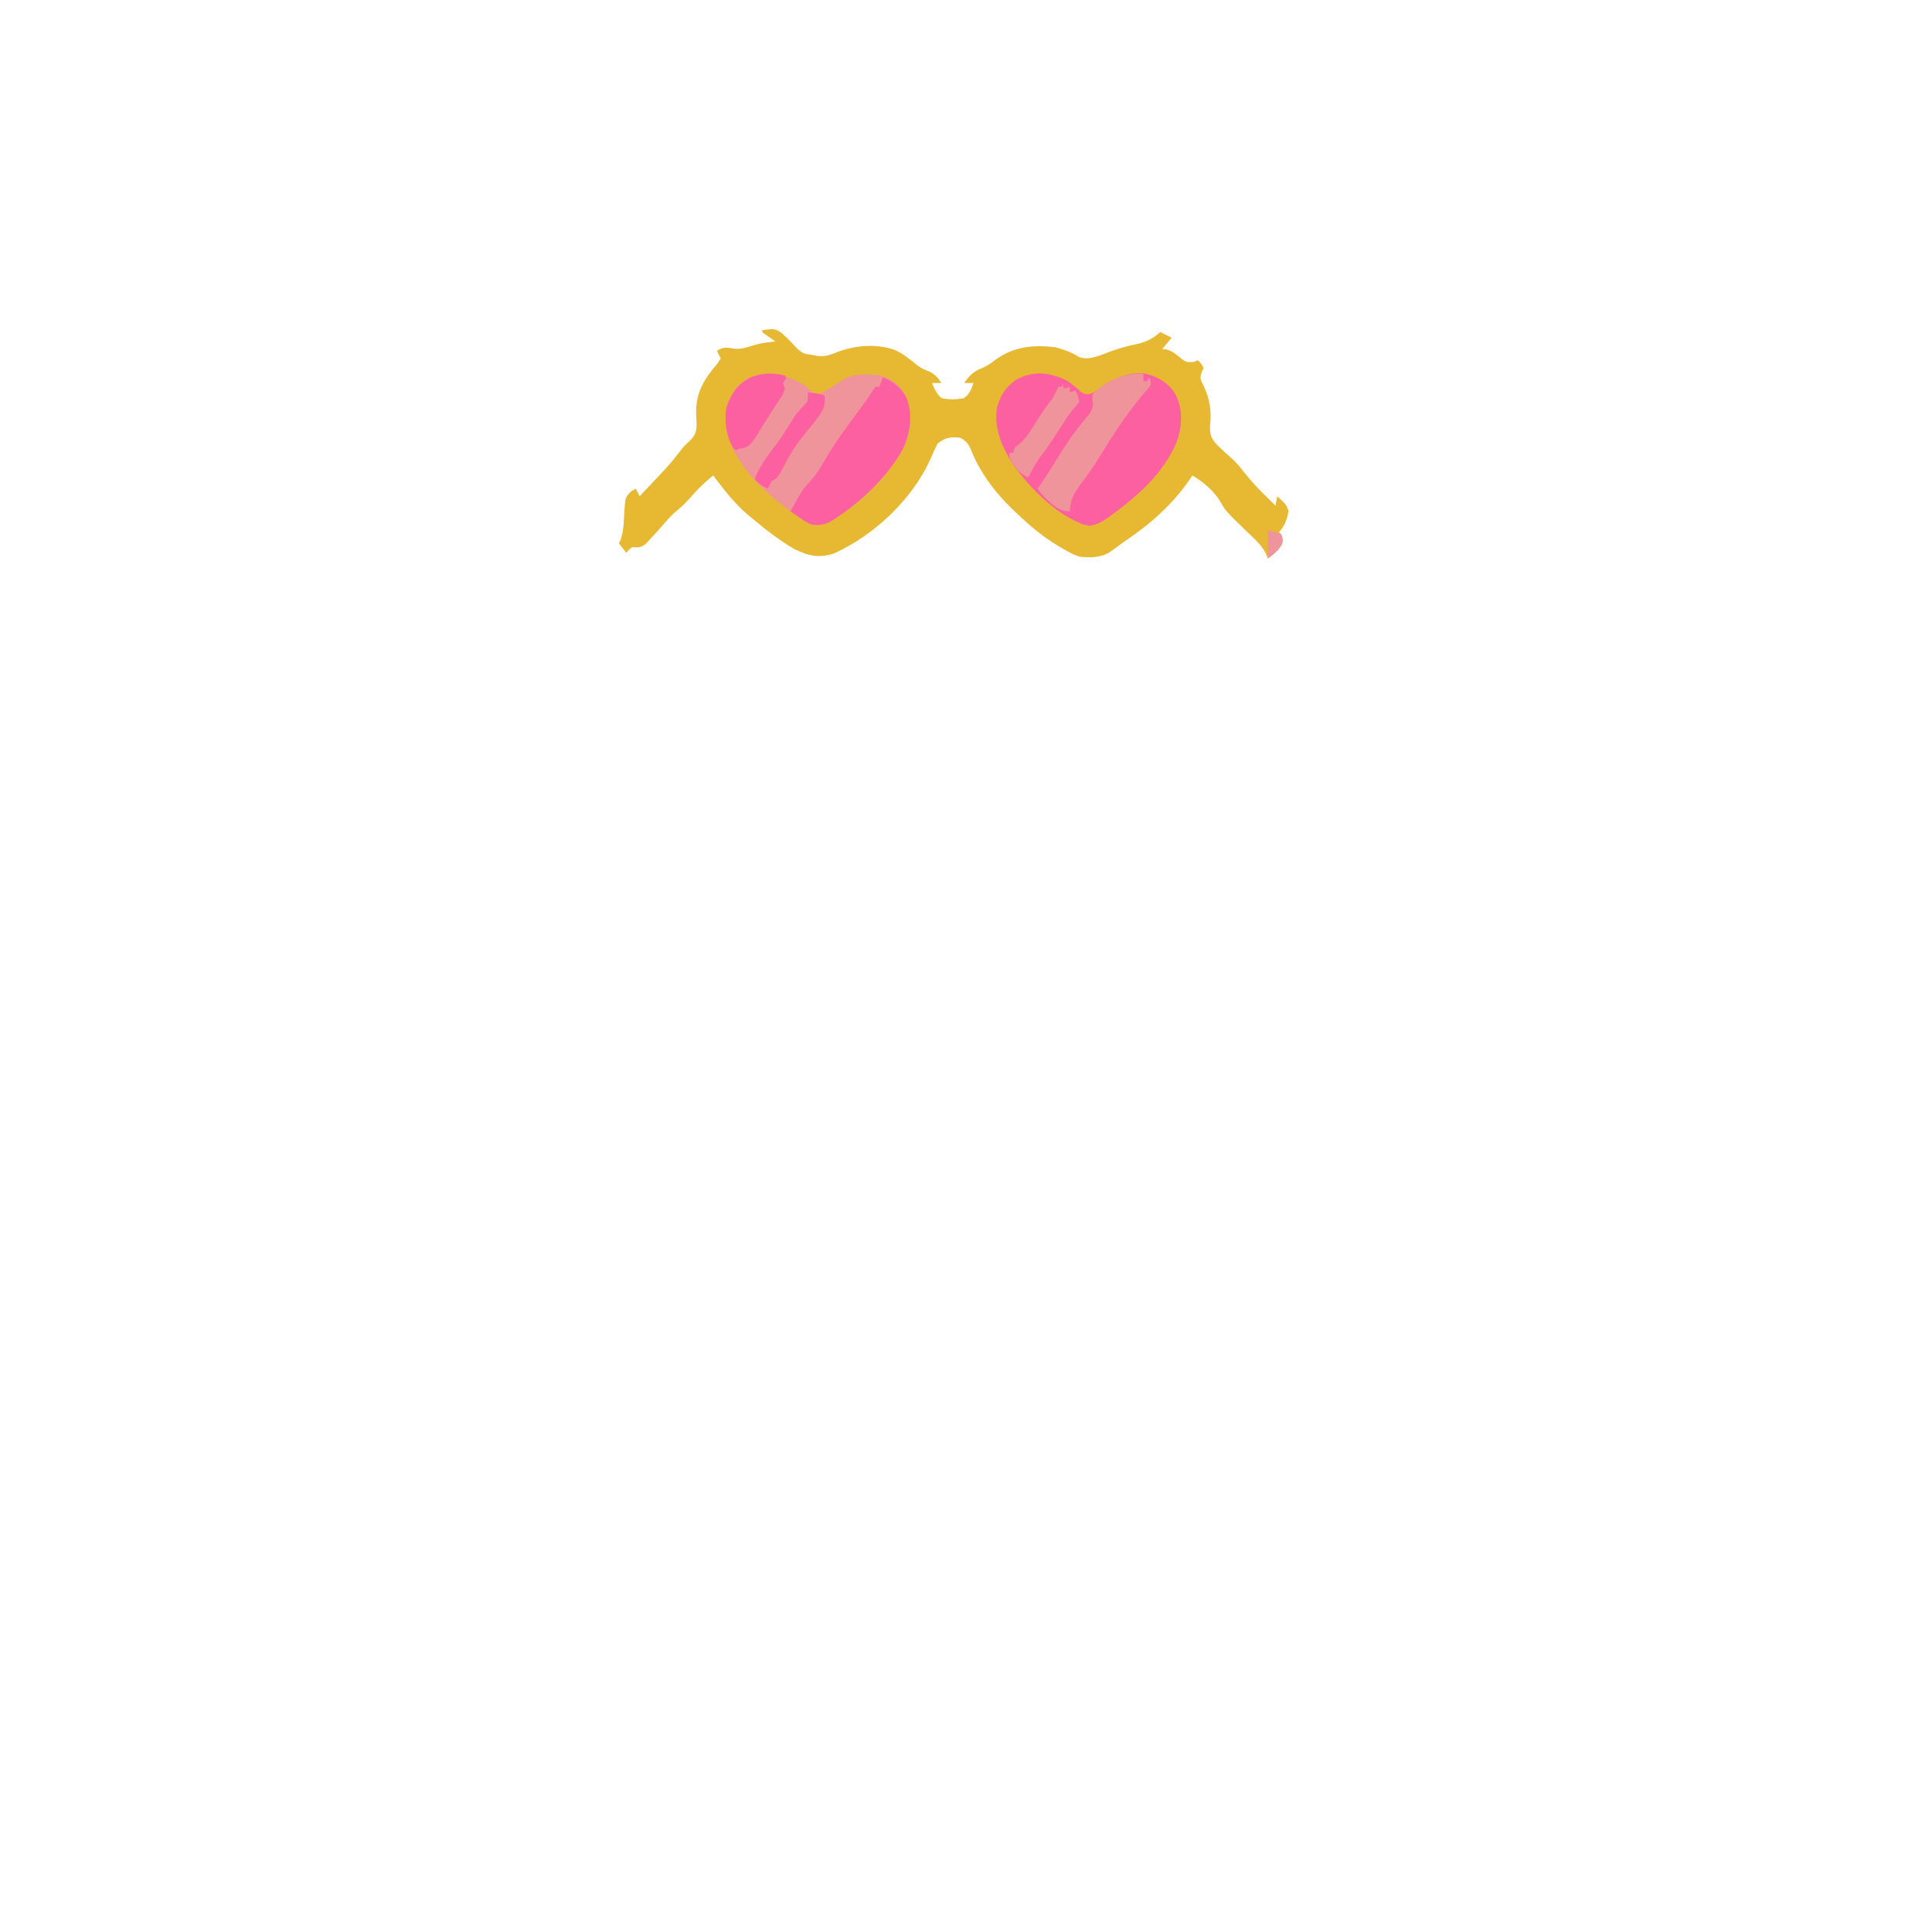
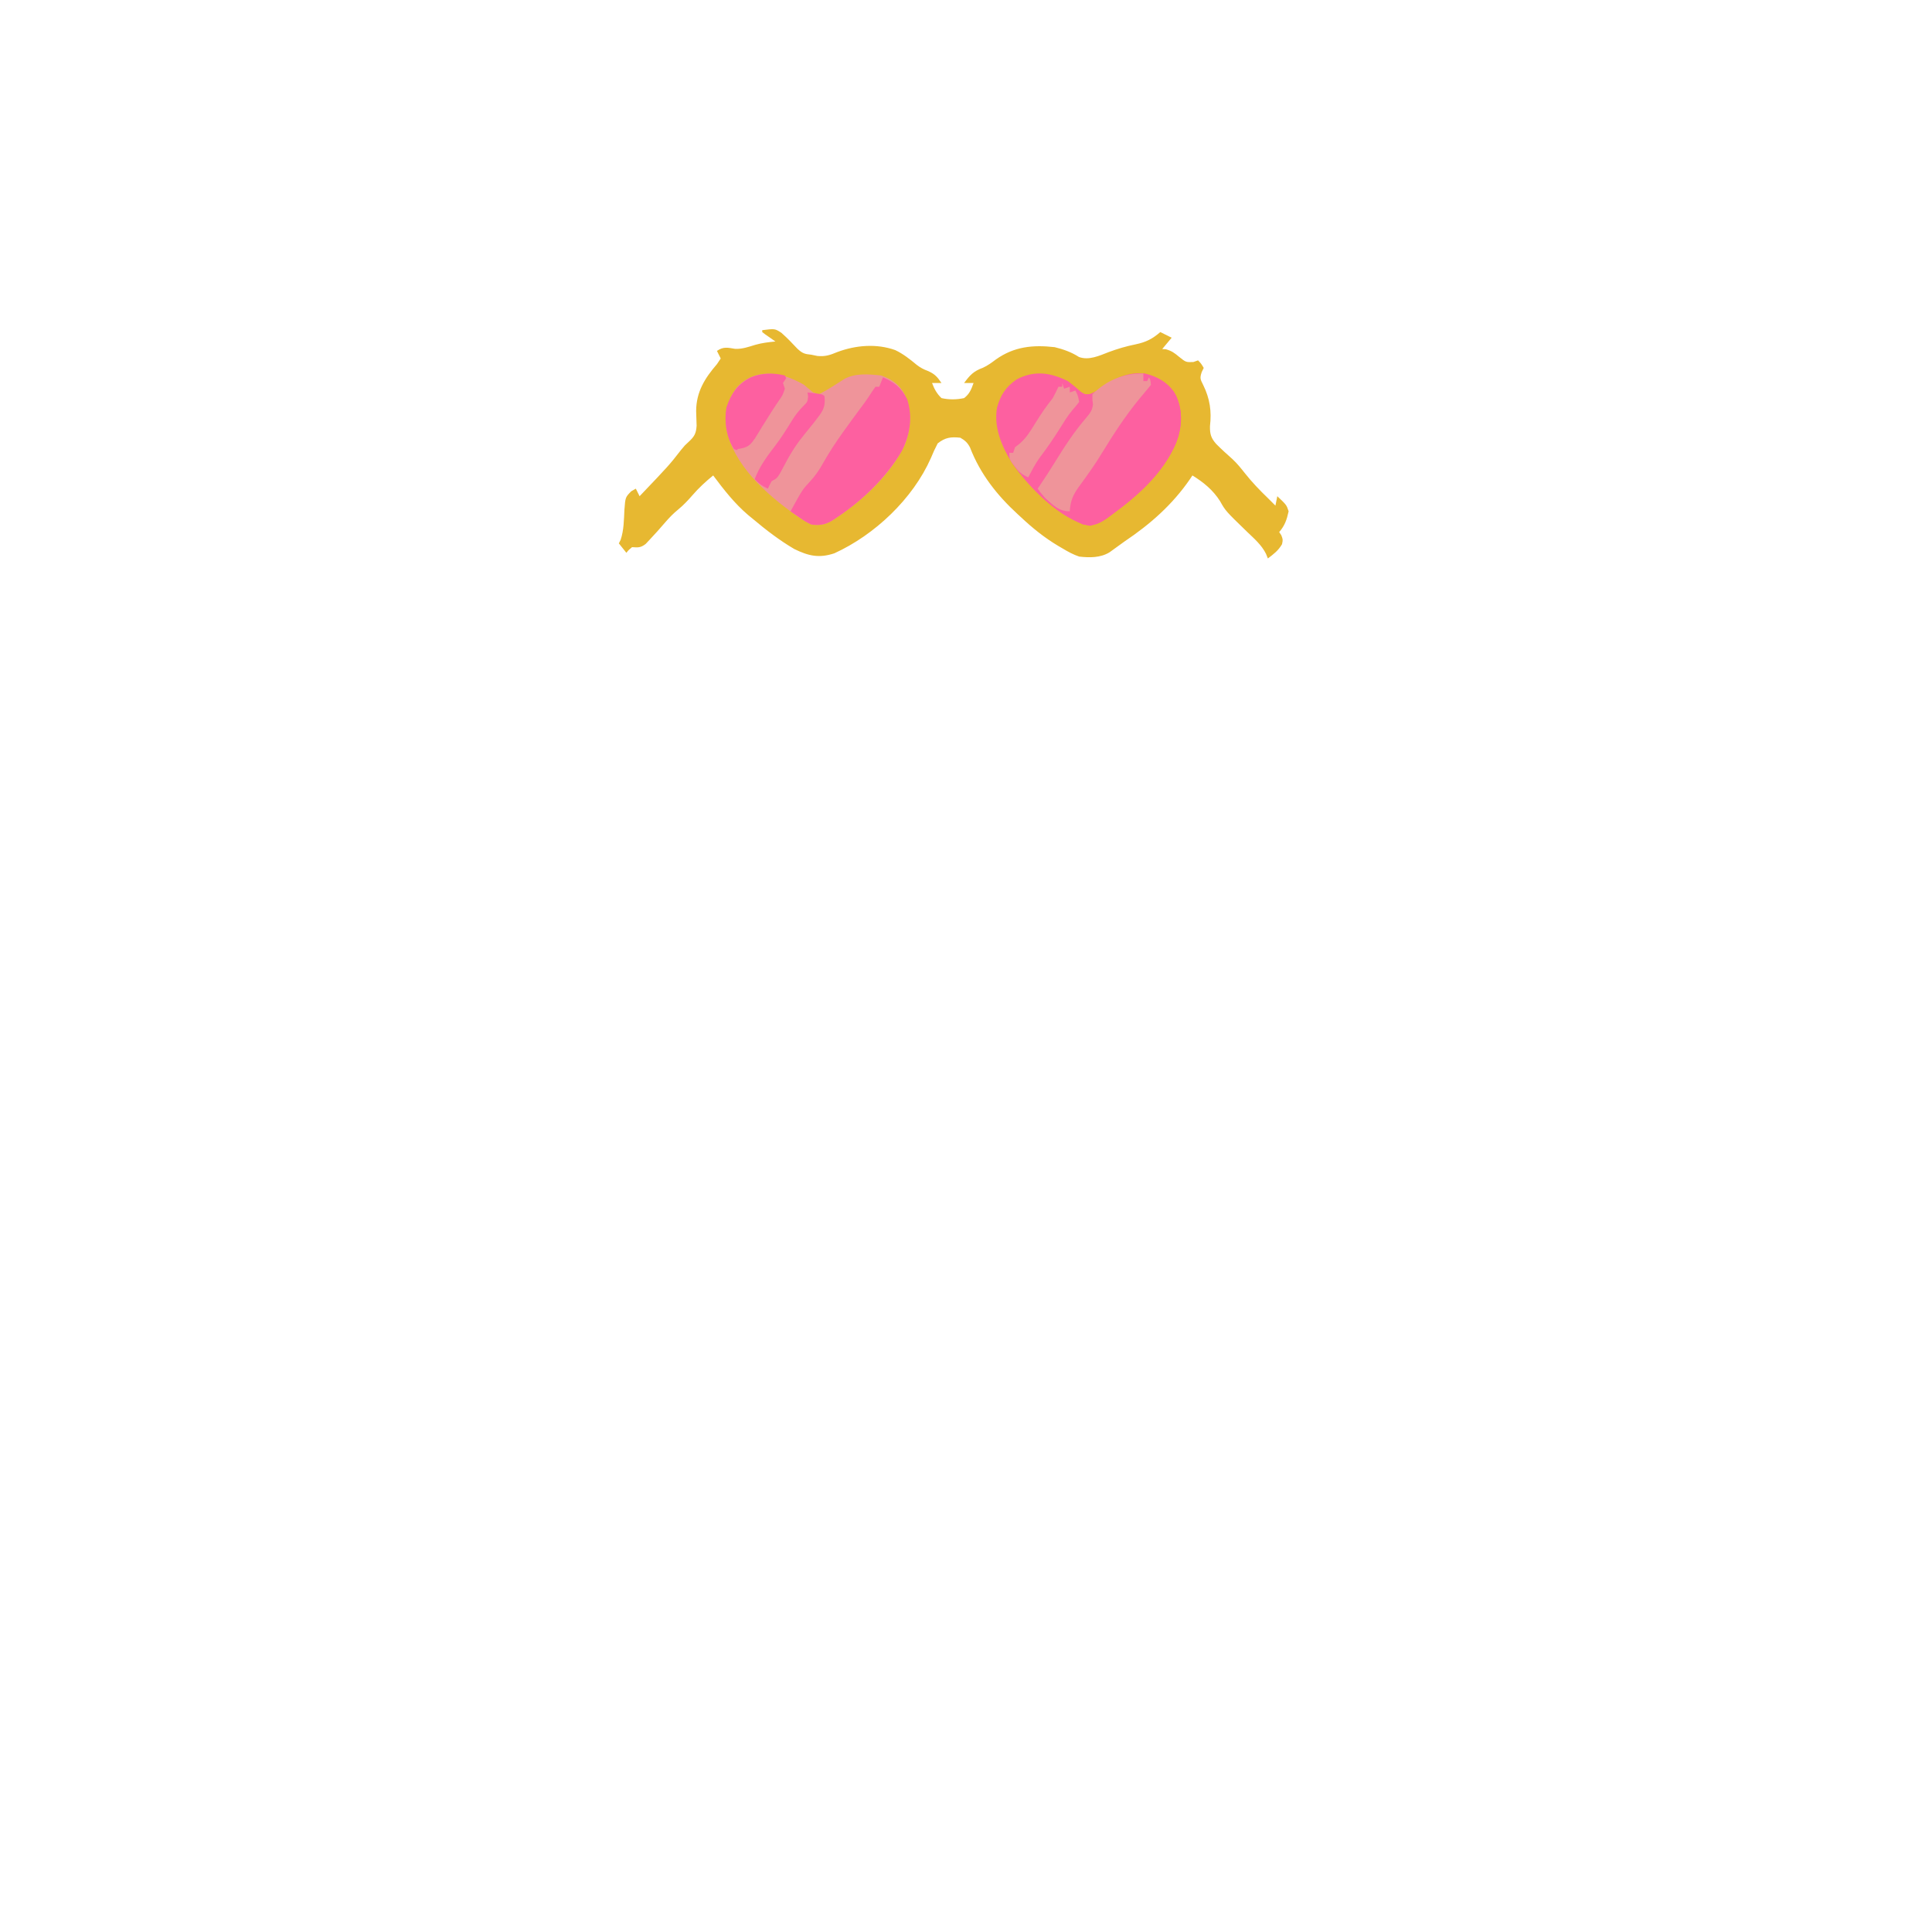
<svg xmlns="http://www.w3.org/2000/svg" viewBox="0 0 1024 1024" width="1024" height="1024">
  <path fill="#E7B831" d="M 404 175 C 410.7 174.16 410.7 174.16 414.14 176.38 C 417.18 179.06 419.92 181.92 422.69 184.88 C 425.31 187.29 426.51 187.67 430 188 C 431.07 188.22 432.13 188.44 433.23 188.67 C 437.58 189.05 439.86 188.21 443.88 186.56 C 453.63 182.94 464.54 182.01 474.5 185.56 C 478.76 187.59 482.28 190.39 485.9 193.4 C 487.87 194.9 489.51 195.77 491.81 196.62 C 495.4 198.17 496.84 199.8 499 203 C 497.35 203 495.7 203 494 203 C 495.22 206.17 496.52 208.65 499 211 C 503.09 211.9 506.9 211.86 511 211 C 513.87 208.8 514.81 206.38 516 203 C 514.35 203 512.7 203 511 203 C 514.05 198.84 516.03 196.71 520.99 194.91 C 523.55 193.75 525.62 192.18 527.88 190.5 C 537.5 183.69 547.41 182.69 559 184 C 563.59 185.12 567.87 186.63 571.86 189.2 C 577.08 191.16 582.69 188.53 587.62 186.62 C 592.38 184.85 596.96 183.5 601.94 182.5 C 607.43 181.34 610.76 179.65 615 176 C 616.98 176.99 618.96 177.98 621 179 C 619.35 180.98 617.7 182.96 616 185 C 616.66 185.04 617.32 185.08 618 185.12 C 621.14 186.04 622.46 187.07 624.94 189.12 C 628.56 192.02 628.56 192.02 632.5 191.88 C 633.33 191.59 634.15 191.3 635 191 C 636.62 192.69 636.62 192.69 638 195 C 637.65 195.72 637.3 196.44 636.94 197.19 C 635.81 200.57 636.24 201.04 637.75 204.12 C 641.27 211.31 642.24 217.97 641.31 225.88 C 641.22 230.02 641.88 232.21 644.57 235.26 C 647.37 238.12 650.35 240.77 653.33 243.43 C 655.74 245.7 657.77 248.21 659.81 250.81 C 663.58 255.56 667.64 259.8 672 264 C 673.34 265.33 674.67 266.66 676 268 C 676.33 266.35 676.66 264.7 677 263 C 681.88 267.62 681.88 267.62 683 271 C 682.05 275.36 680.96 278.63 678 282 C 678.37 282.56 678.74 283.11 679.12 283.69 C 680 286 680 286 679.5 288.44 C 677.5 291.85 675.14 293.61 672 296 C 671.83 295.59 671.83 295.59 670.99 293.5 C 668.66 288.85 664.84 285.56 661.12 282 C 649.59 270.83 649.59 270.83 646.62 265.56 C 642.95 259.77 637.81 255.54 632 252 C 631.58 252.63 631.17 253.26 630.74 253.91 C 621.36 267.53 609.65 277.84 596 287 C 593.36 288.9 590.72 290.81 588.09 292.72 C 583.24 295.69 577.51 295.63 572 295 C 568.82 293.94 566.06 292.41 563.19 290.69 C 562.41 290.24 561.63 289.79 560.84 289.32 C 553.52 284.95 547.19 279.83 541 274 C 540.73 273.75 540.73 273.75 539.35 272.49 C 528.4 262.43 519.52 251.16 514.13 237.17 C 512.78 234.58 511.5 233.48 509 232 C 503.95 231.45 501 231.86 497 235 C 495.63 237.61 494.48 240.1 493.38 242.81 C 483.85 264.36 463.62 283.52 442.2 293.27 C 434.1 295.95 428.56 294.69 421 291 C 413.14 286.39 405.96 280.86 399 275 C 398.59 274.67 398.59 274.67 396.54 272.99 C 389.28 266.8 383.69 259.6 378 252 C 373.97 255.27 370.4 258.57 367 262.5 C 364.61 265.25 362.25 267.75 359.44 270.06 C 356.9 272.14 354.76 274.32 352.62 276.81 C 349.94 279.94 347.21 283.01 344.38 286 C 343.66 286.76 342.95 287.53 342.21 288.31 C 339.55 290.35 338.26 290.22 335 290 C 333.19 291.5 333.19 291.5 332 293 C 330.68 291.35 329.36 289.7 328 288 C 328.31 287.38 328.63 286.77 328.95 286.13 C 330.68 280.99 330.68 275.61 330.95 270.22 C 331.45 263.56 331.45 263.56 334.57 260.38 C 335.37 259.92 336.18 259.47 337 259 C 337.66 260.32 338.32 261.64 339 263 C 354.68 246.56 354.68 246.56 361.12 238.29 C 363 236 363 236 364.88 234.3 C 367.94 231.49 368.94 229.91 369.22 225.66 C 369.16 223.06 369.07 220.46 368.97 217.86 C 369.04 207.67 373.55 200.48 380 193 C 380.66 192.01 381.32 191.02 382 190 C 381.34 188.68 380.68 187.36 380 186 C 383.4 183.59 385.72 184.26 389.66 184.9 C 393.43 185.06 396.73 183.86 400.3 182.77 C 403.87 181.75 407.31 181.35 411 181 C 410.49 180.65 409.99 180.3 409.47 179.94 C 409.14 179.71 409.14 179.71 407.5 178.56 C 407.18 178.34 407.18 178.34 405.53 177.19 C 405.03 176.8 404.52 176.41 404 176 C 404 175.67 404 175.34 404 175Z" />
  <path fill="#FD60A0" d="M 566 202 C 568.44 203.8 570.7 205.65 572.93 207.71 C 575 209 575 209 577.5 208.88 C 580.13 207.95 581.95 206.85 584.19 205.19 C 591.32 200.27 598.25 197.01 607 198 C 613.24 199.54 618.41 202.36 622.22 207.71 C 626.55 215.3 626.8 223.12 624.56 231.44 C 618.37 249.27 603.85 262.21 589 273 C 588.6 273.3 588.6 273.3 586.58 274.8 C 583.64 276.82 581.13 277.97 577.62 278.69 C 562.23 275.77 544.97 257.96 536.37 245.34 C 530.92 236.64 526.65 226.52 528.43 216.09 C 530.26 209.39 533.15 204.94 539 201 C 548.35 196.19 556.79 197.44 566 202Z" />
  <path fill="#EF949A" d="M 426 204 C 427.69 205.3 429.37 206.62 431 208 C 431.99 208.33 432.98 208.66 434 209 C 436.45 207.75 438.69 206.47 441 205 C 442.42 204.1 443.83 203.21 445.25 202.31 C 445.89 201.9 446.54 201.48 447.2 201.05 C 453.08 197.62 460.46 198.32 467 199 C 472.71 200.97 476.75 203.79 479.56 209.19 C 483.32 218.29 483.06 227.24 479.32 236.35 C 471.69 251.67 457.82 264.71 443.75 274.12 C 443.18 274.52 442.62 274.91 442.03 275.31 C 437.87 277.98 434.88 278.7 430 278 C 427.38 276.68 425.24 275.43 422.88 273.75 C 422.23 273.3 421.58 272.86 420.92 272.4 C 405.98 261.8 388.33 245.94 385 227 C 384.09 218.87 385.36 212.79 390 206 C 399.52 194.53 414.7 196.99 426 204Z" />
  <path fill="#FD60A0" d="M 606 198 C 613.49 200.05 619.29 202.6 623.31 209.62 C 627.09 218.16 626.43 226.07 623.41 234.74 C 616.38 250.94 602.98 262.84 589 273 C 588.2 273.59 587.4 274.19 586.58 274.8 C 582.26 277.78 579.2 278.91 574 278 C 570.86 276.54 567.92 274.85 565 273 C 565.98 264.71 569.94 259.33 574.75 252.75 C 576.82 249.86 578.72 246.87 580.62 243.88 C 581 243.28 581.38 242.69 581.77 242.09 C 583.44 239.48 585.08 236.87 586.7 234.23 C 591.11 227.1 596.06 220.46 601.13 213.8 C 603.83 210.25 606.43 206.64 609 203 C 608.01 202.67 607.02 202.34 606 202 C 606 200.68 606 199.36 606 198Z" />
  <path fill="#FD60A0" d="M 468 200 C 474.11 202.7 477.76 205.56 480.81 211.56 C 483.88 220.96 482.33 230.31 478 239 C 469.72 253.05 457.23 265.11 443.75 274.12 C 443.18 274.52 442.62 274.91 442.03 275.31 C 437.89 277.97 434.87 278.65 430 278 C 426.91 276.47 426.91 276.47 424.06 274.5 C 423.1 273.85 422.15 273.2 421.16 272.53 C 420.8 272.28 420.8 272.28 419 271 C 425.32 259.47 425.32 259.47 429.5 255 C 432.24 252.04 434.22 249.08 436.19 245.56 C 442.59 234.17 450.66 223.76 458.38 213.25 C 459.78 211.3 461.09 209.33 462.38 207.31 C 462.91 206.55 463.45 205.79 464 205 C 464.66 205 465.32 205 466 205 C 466.66 203.35 467.32 201.7 468 200Z" />
  <path fill="#EF949A" d="M 606 198 C 606 199.32 606 200.64 606 202 C 606.66 202 607.32 202 608 202 C 608.33 201.34 608.66 200.68 609 200 C 609.81 201.62 609.81 201.62 610 204 C 608.85 205.44 607.7 206.88 606.49 208.27 C 598.84 217.18 592.11 226.99 586 237 C 584.92 238.73 583.84 240.46 582.75 242.19 C 582.19 243.08 581.62 243.98 581.04 244.9 C 579.45 247.31 577.83 249.66 576.15 252 C 575.65 252.71 575.15 253.41 574.64 254.13 C 573.65 255.51 572.65 256.89 571.64 258.25 C 568.57 262.57 567.32 265.69 567 271 C 561.15 271 558.25 267.78 554 264 C 551.44 261.06 551.44 261.06 550 259 C 550.18 258.73 550.18 258.73 551.11 257.35 C 553.75 253.43 556.34 249.49 558.82 245.46 C 564 237.05 569.22 228.94 575.7 221.45 C 577.73 219.04 578.95 217.49 579.3 214.3 C 579.25 213.92 579.25 213.92 579 212 C 579 211.01 579 210.02 579 209 C 586.46 201.56 595.64 197.8 606 198Z" />
  <path fill="#FD60A0" d="M 416 199 C 416.33 199.66 416.66 200.32 417 201 C 416.67 201.99 416.34 202.98 416 204 C 416.33 204.99 416.66 205.98 417 207 C 416.03 209.13 416.03 209.13 414.5 211.56 C 413.94 212.45 413.39 213.34 412.81 214.25 C 410.53 217.72 408.15 221.1 405.73 224.47 C 403.42 227.85 401.43 231.38 399.46 234.97 C 397.78 237.31 396.75 238.15 394 239 C 391.39 238.93 391.39 238.93 389 238 C 384.91 231.65 383.78 223.36 385 216 C 387.47 208.64 390.98 203.5 398 200 C 403.93 197.62 409.78 197.52 416 199Z" />
  <path fill="#EF949A" d="M 417 200 C 427.19 204.02 427.19 204.02 429 208 C 429.36 211.06 429.38 212.48 427.53 215 C 427.2 215.33 427.2 215.33 425.5 217 C 421.25 221.51 418.24 226.33 415.09 231.64 C 412.31 236.1 409.2 240.2 405.98 244.34 C 404.14 246.82 402.54 249.33 401 252 C 397.11 250.5 395.53 248.3 393.25 244.88 C 392.64 243.96 392.02 243.05 391.39 242.12 C 390.93 241.42 390.47 240.72 390 240 C 390.33 239.34 390.66 238.68 391 238 C 391.78 237.86 392.57 237.71 393.38 237.56 C 396.87 236.81 398.16 235.21 400.16 232.33 C 400.53 231.74 400.89 231.14 401.27 230.52 C 401.68 229.86 402.09 229.19 402.52 228.5 C 402.94 227.8 403.37 227.1 403.81 226.38 C 407.08 221.07 410.39 215.82 413.94 210.7 C 415 209 415 209 416 206 C 415.67 205.01 415.34 204.02 415 203 C 415.66 202.01 416.32 201.02 417 200Z" />
  <path fill="#EF949A" d="M 563 203 C 563.33 203.99 563.66 204.98 564 206 C 564.99 205.67 565.98 205.34 567 205 C 567 205.99 567 206.98 567 208 C 567.99 207.67 568.98 207.34 570 207 C 571.31 209.62 571.31 209.62 572 213 C 570.86 214.45 569.7 215.89 568.48 217.26 C 565.82 220.39 563.74 223.91 561.56 227.38 C 558.34 232.49 554.99 237.4 551.32 242.21 C 549.72 244.38 548.39 246.62 547.12 249 C 546.72 249.76 546.31 250.53 545.88 251.31 C 545.59 251.87 545.3 252.43 545 253 C 541.64 251.59 539.9 249.98 537.75 247.06 C 537.23 246.37 536.71 245.68 536.17 244.97 C 535 243 535 243 535 240 C 535.66 240 536.32 240 537 240 C 537.33 239.01 537.66 238.02 538 237 C 538.73 236.45 539.46 235.9 540.21 235.34 C 543.9 232.24 546.05 228.64 548.56 224.56 C 551.52 219.83 554.47 215.33 558 211 C 559.04 209.02 560.06 207.03 561 205 C 561.66 205 562.32 205 563 205 C 563 204.34 563 203.68 563 203Z" />
  <path fill="#FD60A0" d="M 428 208 C 435.88 208.88 435.88 208.88 437 210 C 437.51 215 436.55 217.33 433.5 221.25 C 432.77 222.2 432.04 223.16 431.29 224.14 C 429.84 225.95 428.38 227.76 426.9 229.55 C 422.7 234.63 419.36 239.66 416.31 245.51 C 412.14 253.43 412.14 253.43 409 255 C 407.88 257.06 407.88 257.06 407 259 C 404.12 257.71 402.13 256.34 400 254 C 402.46 247.37 406.52 241.88 410.81 236.31 C 414.06 232.07 416.88 227.57 419.67 223.01 C 421.49 220.09 423.31 217.69 425.76 215.25 C 428 213 428 213 428.31 210.19 C 428.21 209.47 428.11 208.74 428 208Z" />
-   <path fill="#EF949A" d="M 672 281 C 674.31 281.66 676.62 282.32 679 283 C 680 286 680 286 679.44 288.38 C 677.51 291.89 675.18 293.58 672 296 C 672 291.05 672 286.1 672 281Z" />
</svg>
